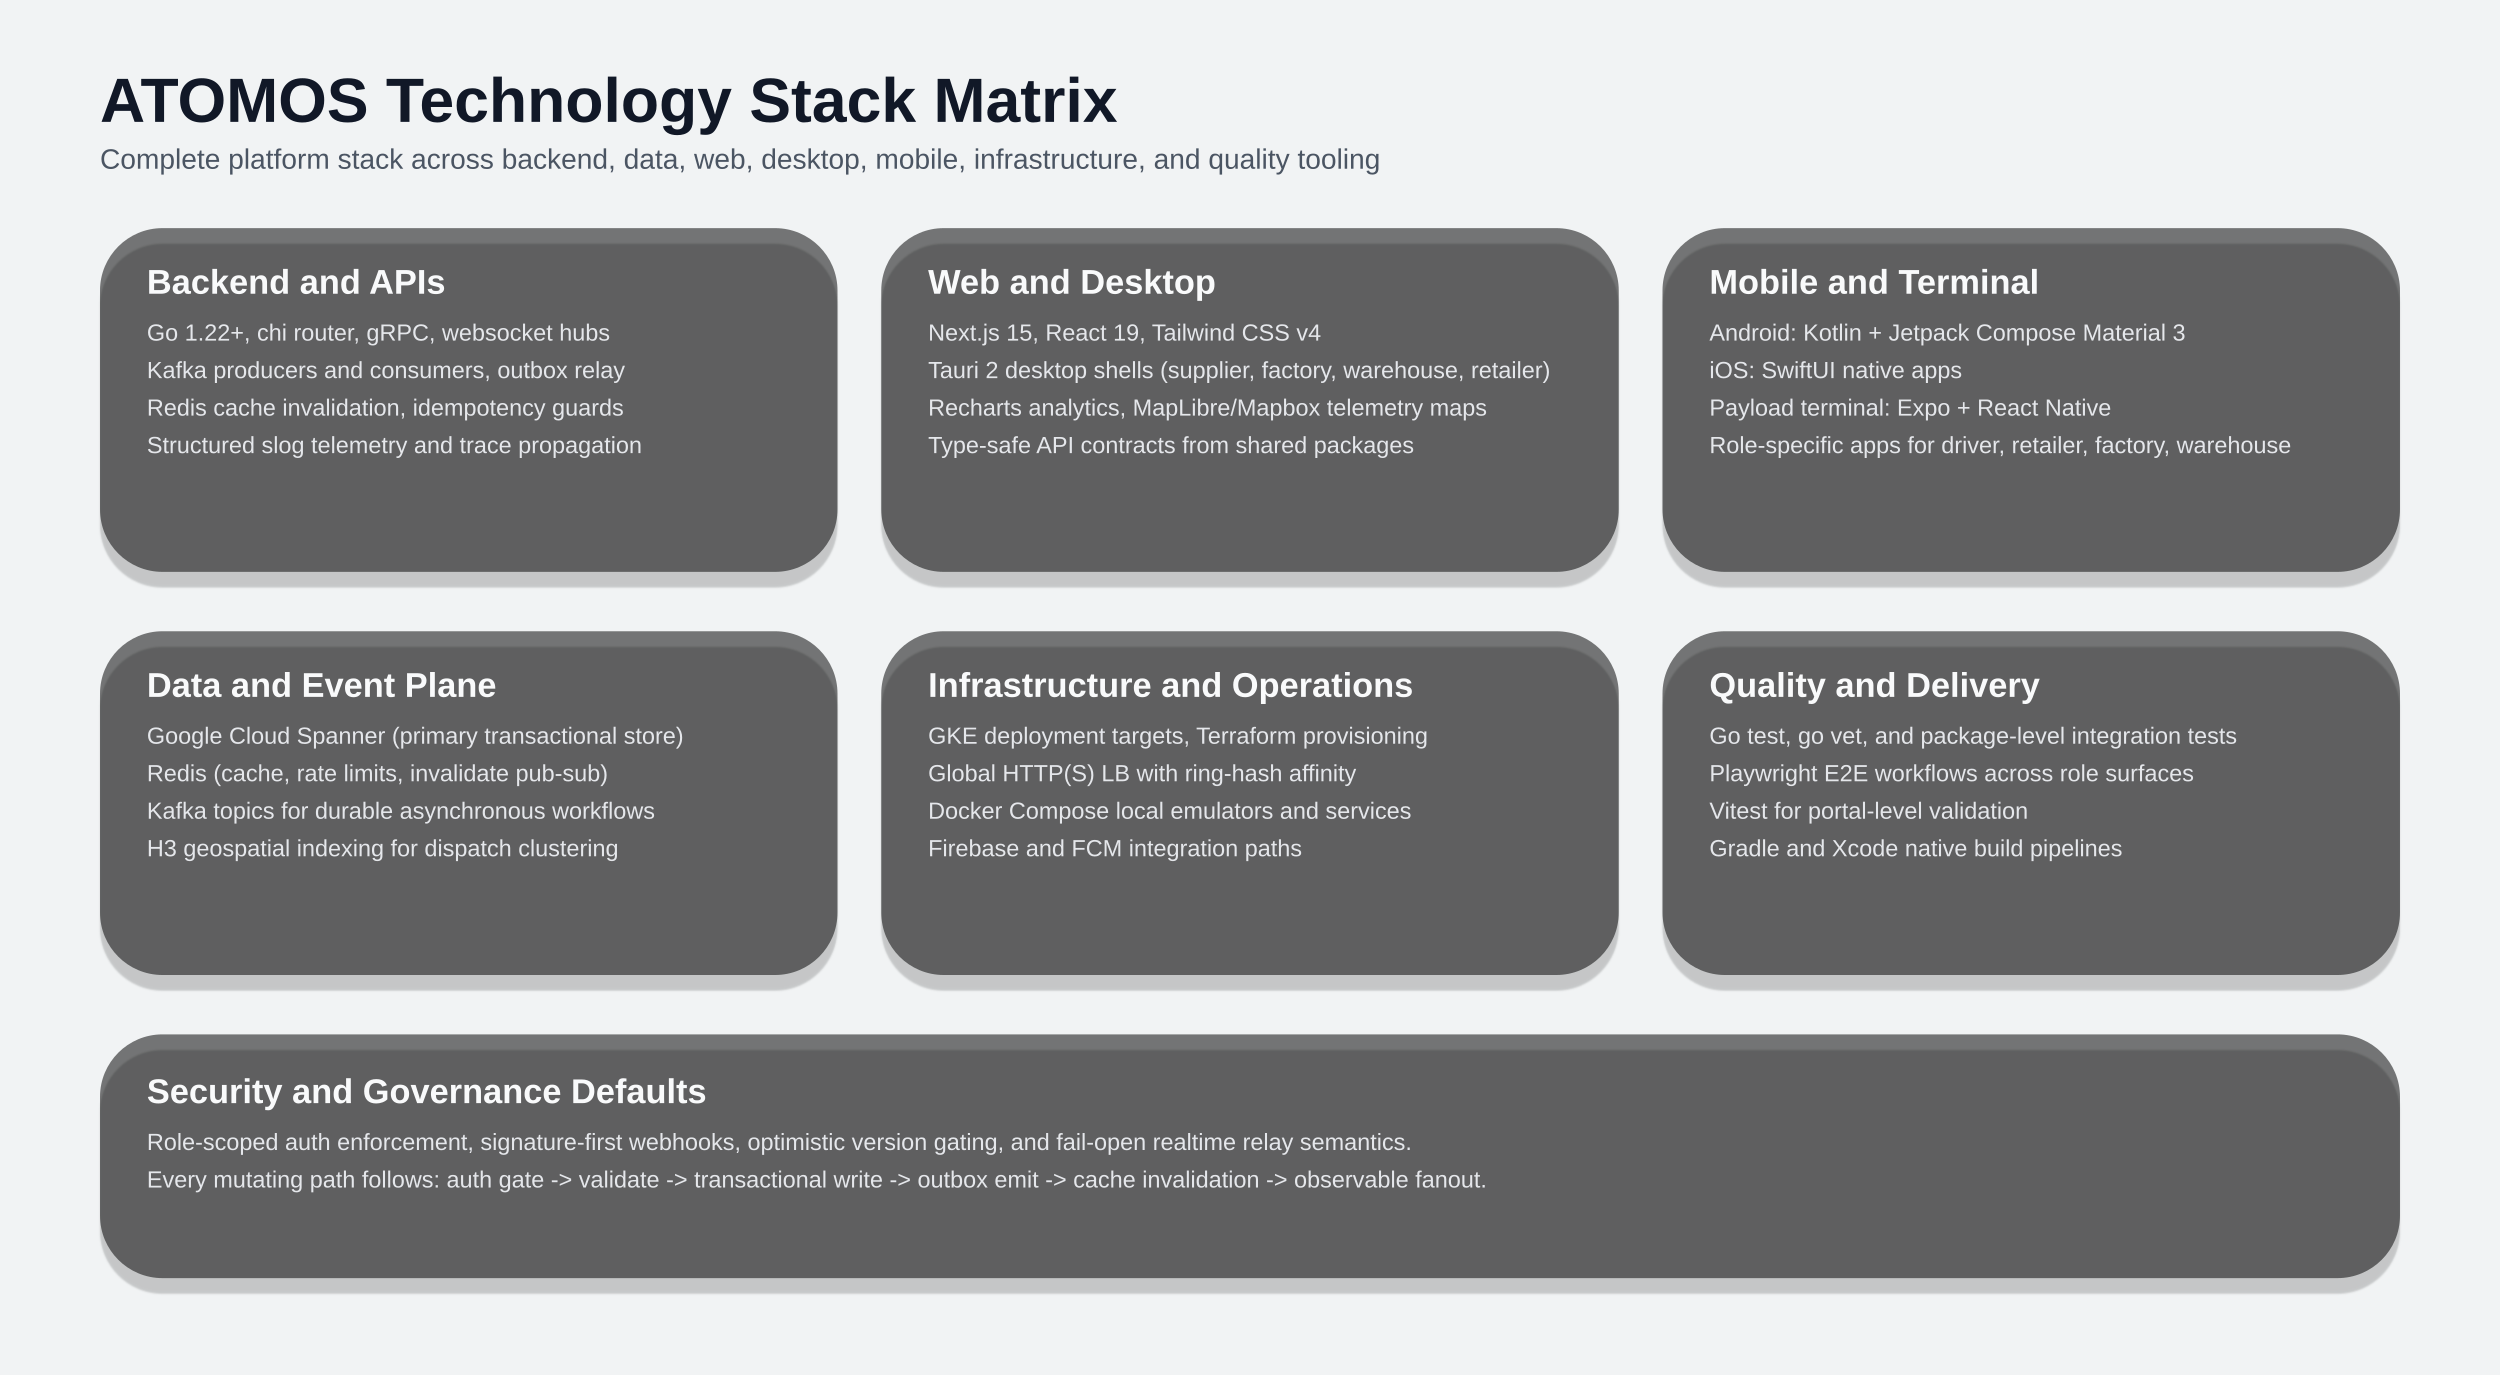
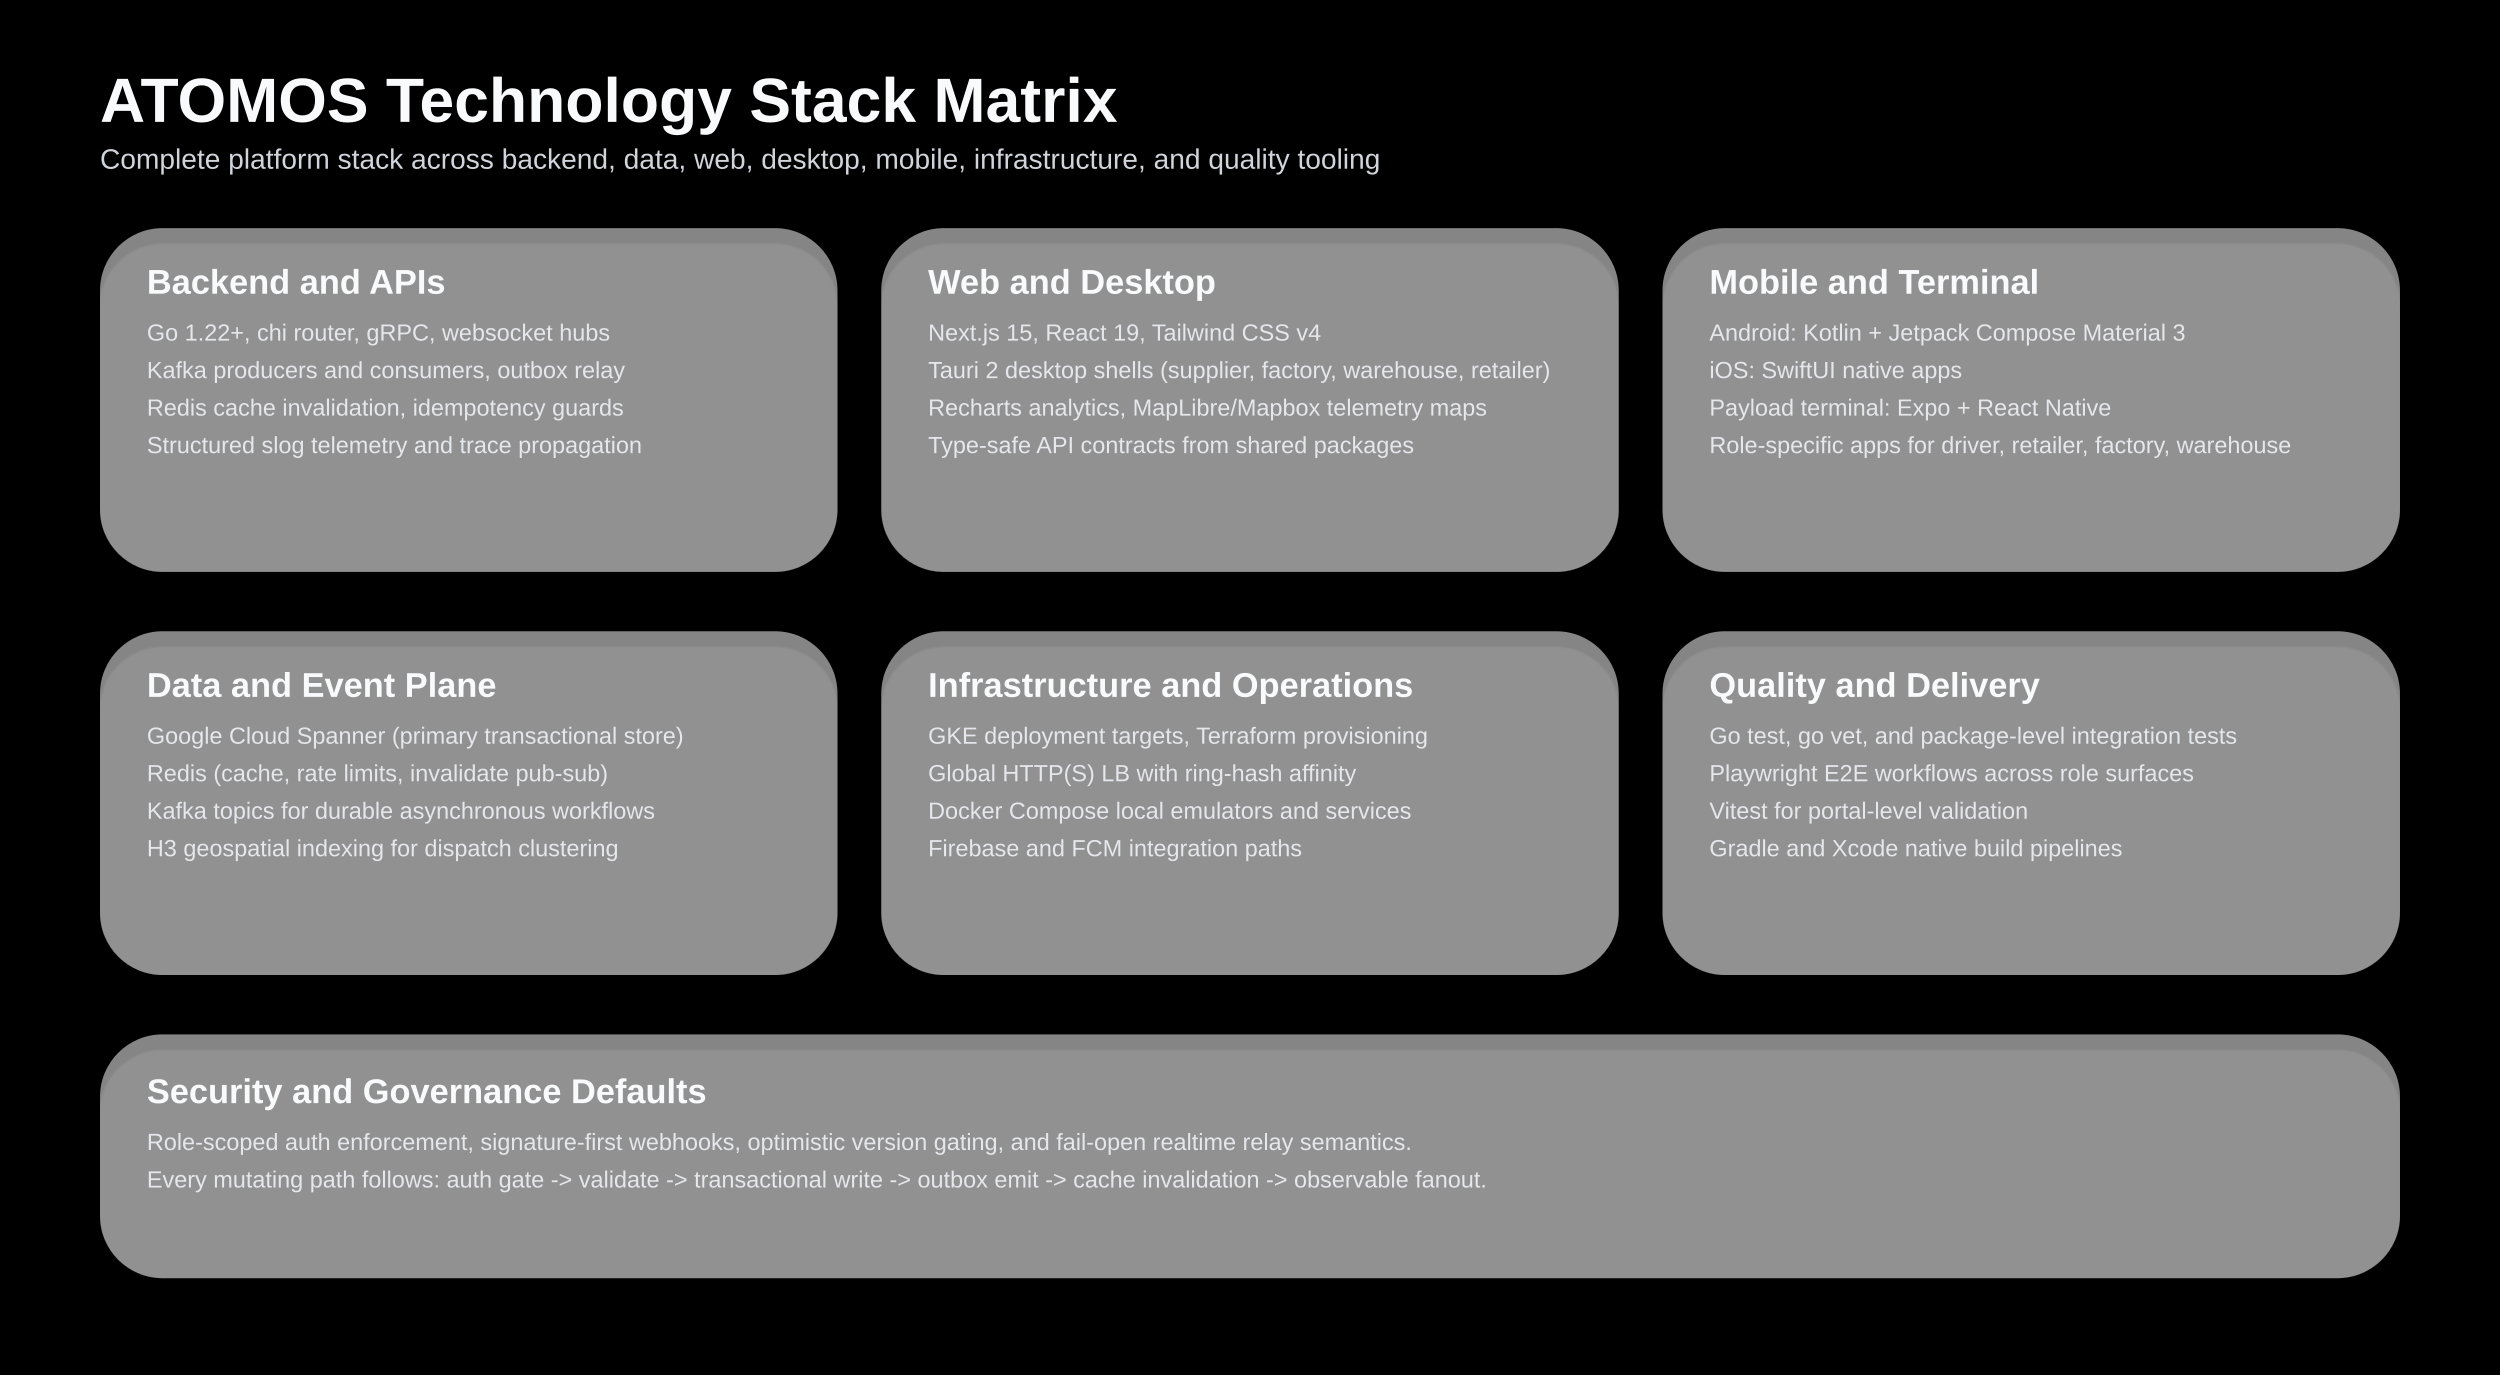
<svg xmlns="http://www.w3.org/2000/svg" width="2200" height="1210" viewBox="0 0 1600 880" role="img" aria-label="Tech stack matrix glass style">
  <defs>
    <filter id="glass" x="-20%" y="-20%" width="140%" height="160%">
      <feGaussianBlur in="SourceAlpha" stdDeviation="0.8" result="edgeBlur" />
      <feOffset in="edgeBlur" dx="0" dy="10" result="offsetBlur" />
      <feColorMatrix in="offsetBlur" type="matrix" values="0 0 0 0 0 0 0 0 0 0 0 0 0 0 0 0 0 0 0.35 0" result="shadow" />
      <feMerge>
        <feMergeNode in="shadow" />
        <feMergeNode in="SourceGraphic" />
      </feMerge>
    </filter>
    <style>
-       .bg { fill: #f1f3f4; }
-       .title { font: 700 40px Arial, sans-serif; fill: #111827; }
-       .sub { font: 500 18px Arial, sans-serif; fill: #4b5563; }
-       .card { fill: rgba(0, 0, 0, 0.52); stroke: none; filter: url(#glass); }
+       .bg { fill: #000000; }
+       .title { font: 700 40px Arial, sans-serif; fill: #F9FAFB; }
+       .sub { font: 500 18px Arial, sans-serif; fill: #D1D5DB; }
+       .card { fill: rgba(255, 255, 255, 0.52); stroke: none; filter: url(#glass); }
      .h { font: 700 22px Arial, sans-serif; fill: #f9fafb; }
      .t { font: 500 15px Arial, sans-serif; fill: #e5e7eb; }
    </style>
  </defs>
  <rect class="bg" x="0" y="0" width="1600" height="880" />
  <text class="title" x="64" y="78">ATOMOS Technology Stack Matrix</text>
  <text class="sub" x="64" y="108">Complete platform stack across backend, data, web, desktop, mobile, infrastructure, and quality tooling</text>
  <rect class="card" x="64" y="146" width="472" height="220" rx="40" />
  <text class="h" x="94" y="188">Backend and APIs</text>
  <text class="t" x="94" y="218">Go 1.22+, chi router, gRPC, websocket hubs</text>
  <text class="t" x="94" y="242">Kafka producers and consumers, outbox relay</text>
  <text class="t" x="94" y="266">Redis cache invalidation, idempotency guards</text>
  <text class="t" x="94" y="290">Structured slog telemetry and trace propagation</text>
  <rect class="card" x="564" y="146" width="472" height="220" rx="40" />
  <text class="h" x="594" y="188">Web and Desktop</text>
  <text class="t" x="594" y="218">Next.js 15, React 19, Tailwind CSS v4</text>
  <text class="t" x="594" y="242">Tauri 2 desktop shells (supplier, factory, warehouse, retailer)</text>
  <text class="t" x="594" y="266">Recharts analytics, MapLibre/Mapbox telemetry maps</text>
  <text class="t" x="594" y="290">Type-safe API contracts from shared packages</text>
  <rect class="card" x="1064" y="146" width="472" height="220" rx="40" />
  <text class="h" x="1094" y="188">Mobile and Terminal</text>
  <text class="t" x="1094" y="218">Android: Kotlin + Jetpack Compose Material 3</text>
  <text class="t" x="1094" y="242">iOS: SwiftUI native apps</text>
  <text class="t" x="1094" y="266">Payload terminal: Expo + React Native</text>
  <text class="t" x="1094" y="290">Role-specific apps for driver, retailer, factory, warehouse</text>
  <rect class="card" x="64" y="404" width="472" height="220" rx="40" />
  <text class="h" x="94" y="446">Data and Event Plane</text>
  <text class="t" x="94" y="476">Google Cloud Spanner (primary transactional store)</text>
  <text class="t" x="94" y="500">Redis (cache, rate limits, invalidate pub-sub)</text>
  <text class="t" x="94" y="524">Kafka topics for durable asynchronous workflows</text>
  <text class="t" x="94" y="548">H3 geospatial indexing for dispatch clustering</text>
  <rect class="card" x="564" y="404" width="472" height="220" rx="40" />
  <text class="h" x="594" y="446">Infrastructure and Operations</text>
  <text class="t" x="594" y="476">GKE deployment targets, Terraform provisioning</text>
  <text class="t" x="594" y="500">Global HTTP(S) LB with ring-hash affinity</text>
  <text class="t" x="594" y="524">Docker Compose local emulators and services</text>
  <text class="t" x="594" y="548">Firebase and FCM integration paths</text>
  <rect class="card" x="1064" y="404" width="472" height="220" rx="40" />
  <text class="h" x="1094" y="446">Quality and Delivery</text>
  <text class="t" x="1094" y="476">Go test, go vet, and package-level integration tests</text>
  <text class="t" x="1094" y="500">Playwright E2E workflows across role surfaces</text>
  <text class="t" x="1094" y="524">Vitest for portal-level validation</text>
  <text class="t" x="1094" y="548">Gradle and Xcode native build pipelines</text>
  <rect class="card" x="64" y="662" width="1472" height="156" rx="40" />
  <text class="h" x="94" y="706">Security and Governance Defaults</text>
  <text class="t" x="94" y="736">Role-scoped auth enforcement, signature-first webhooks, optimistic version gating, and fail-open realtime relay semantics.</text>
  <text class="t" x="94" y="760">Every mutating path follows: auth gate -&gt; validate -&gt; transactional write -&gt; outbox emit -&gt; cache invalidation -&gt; observable fanout.</text>
</svg>
